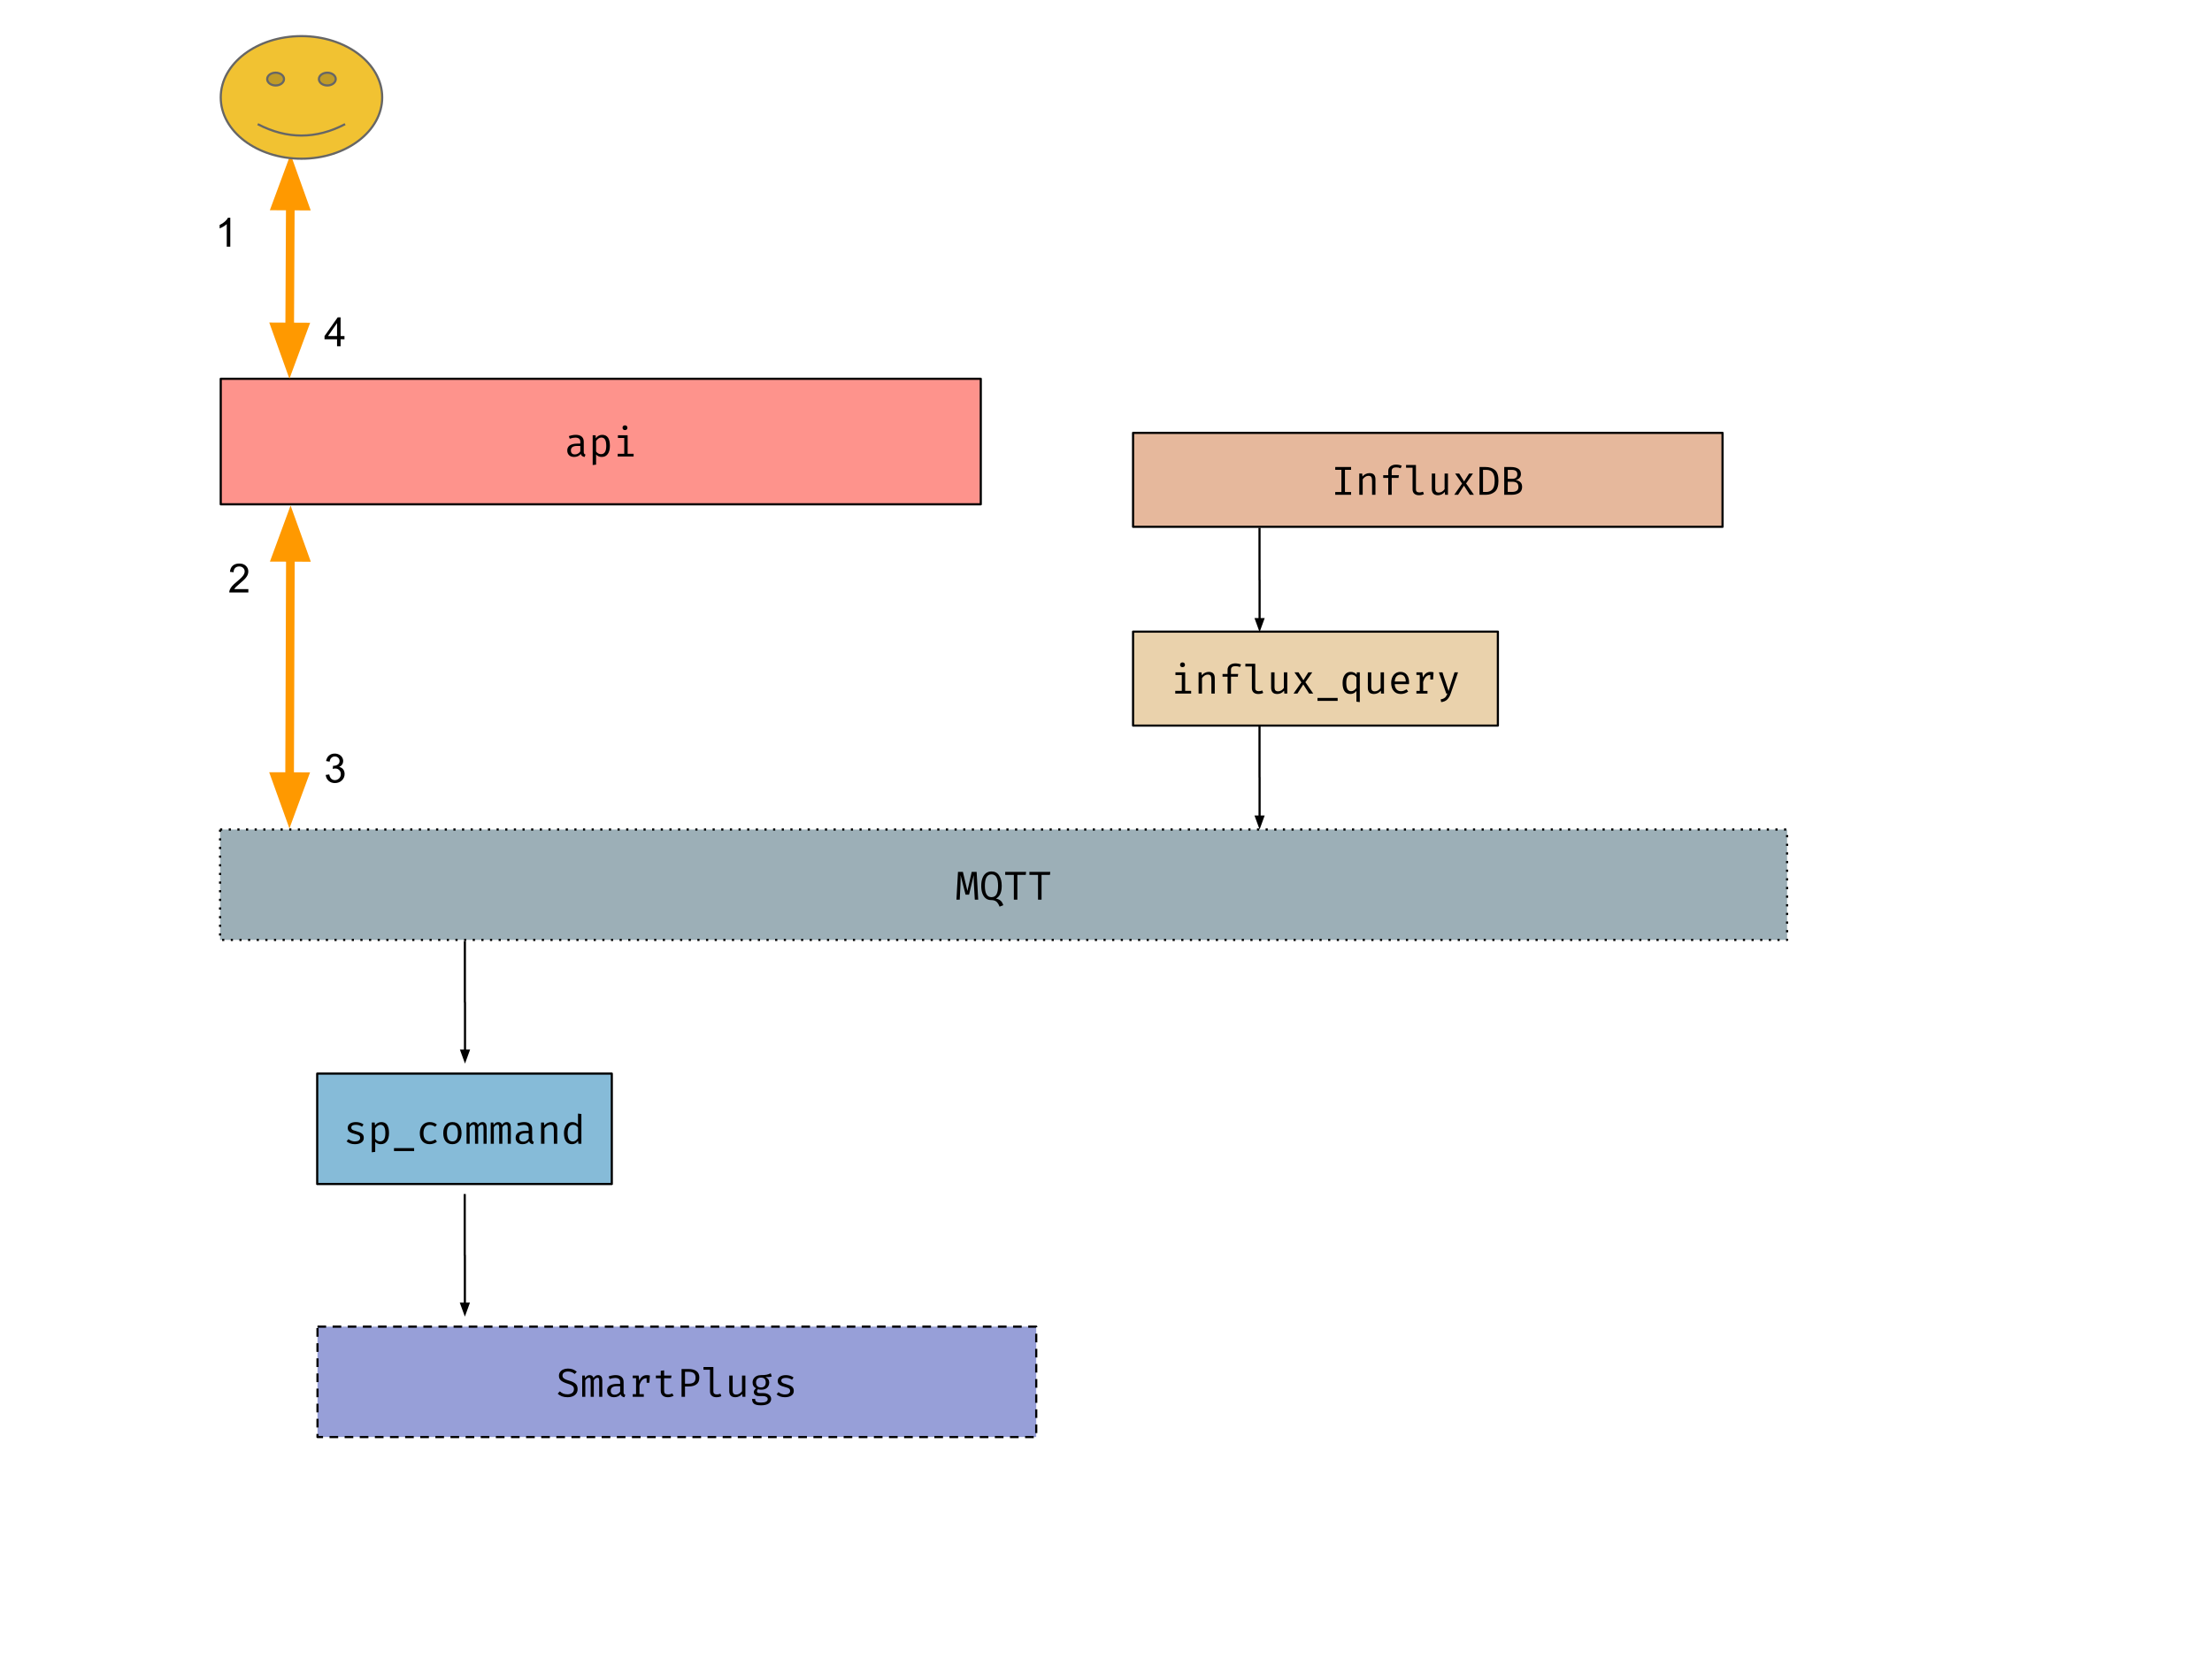
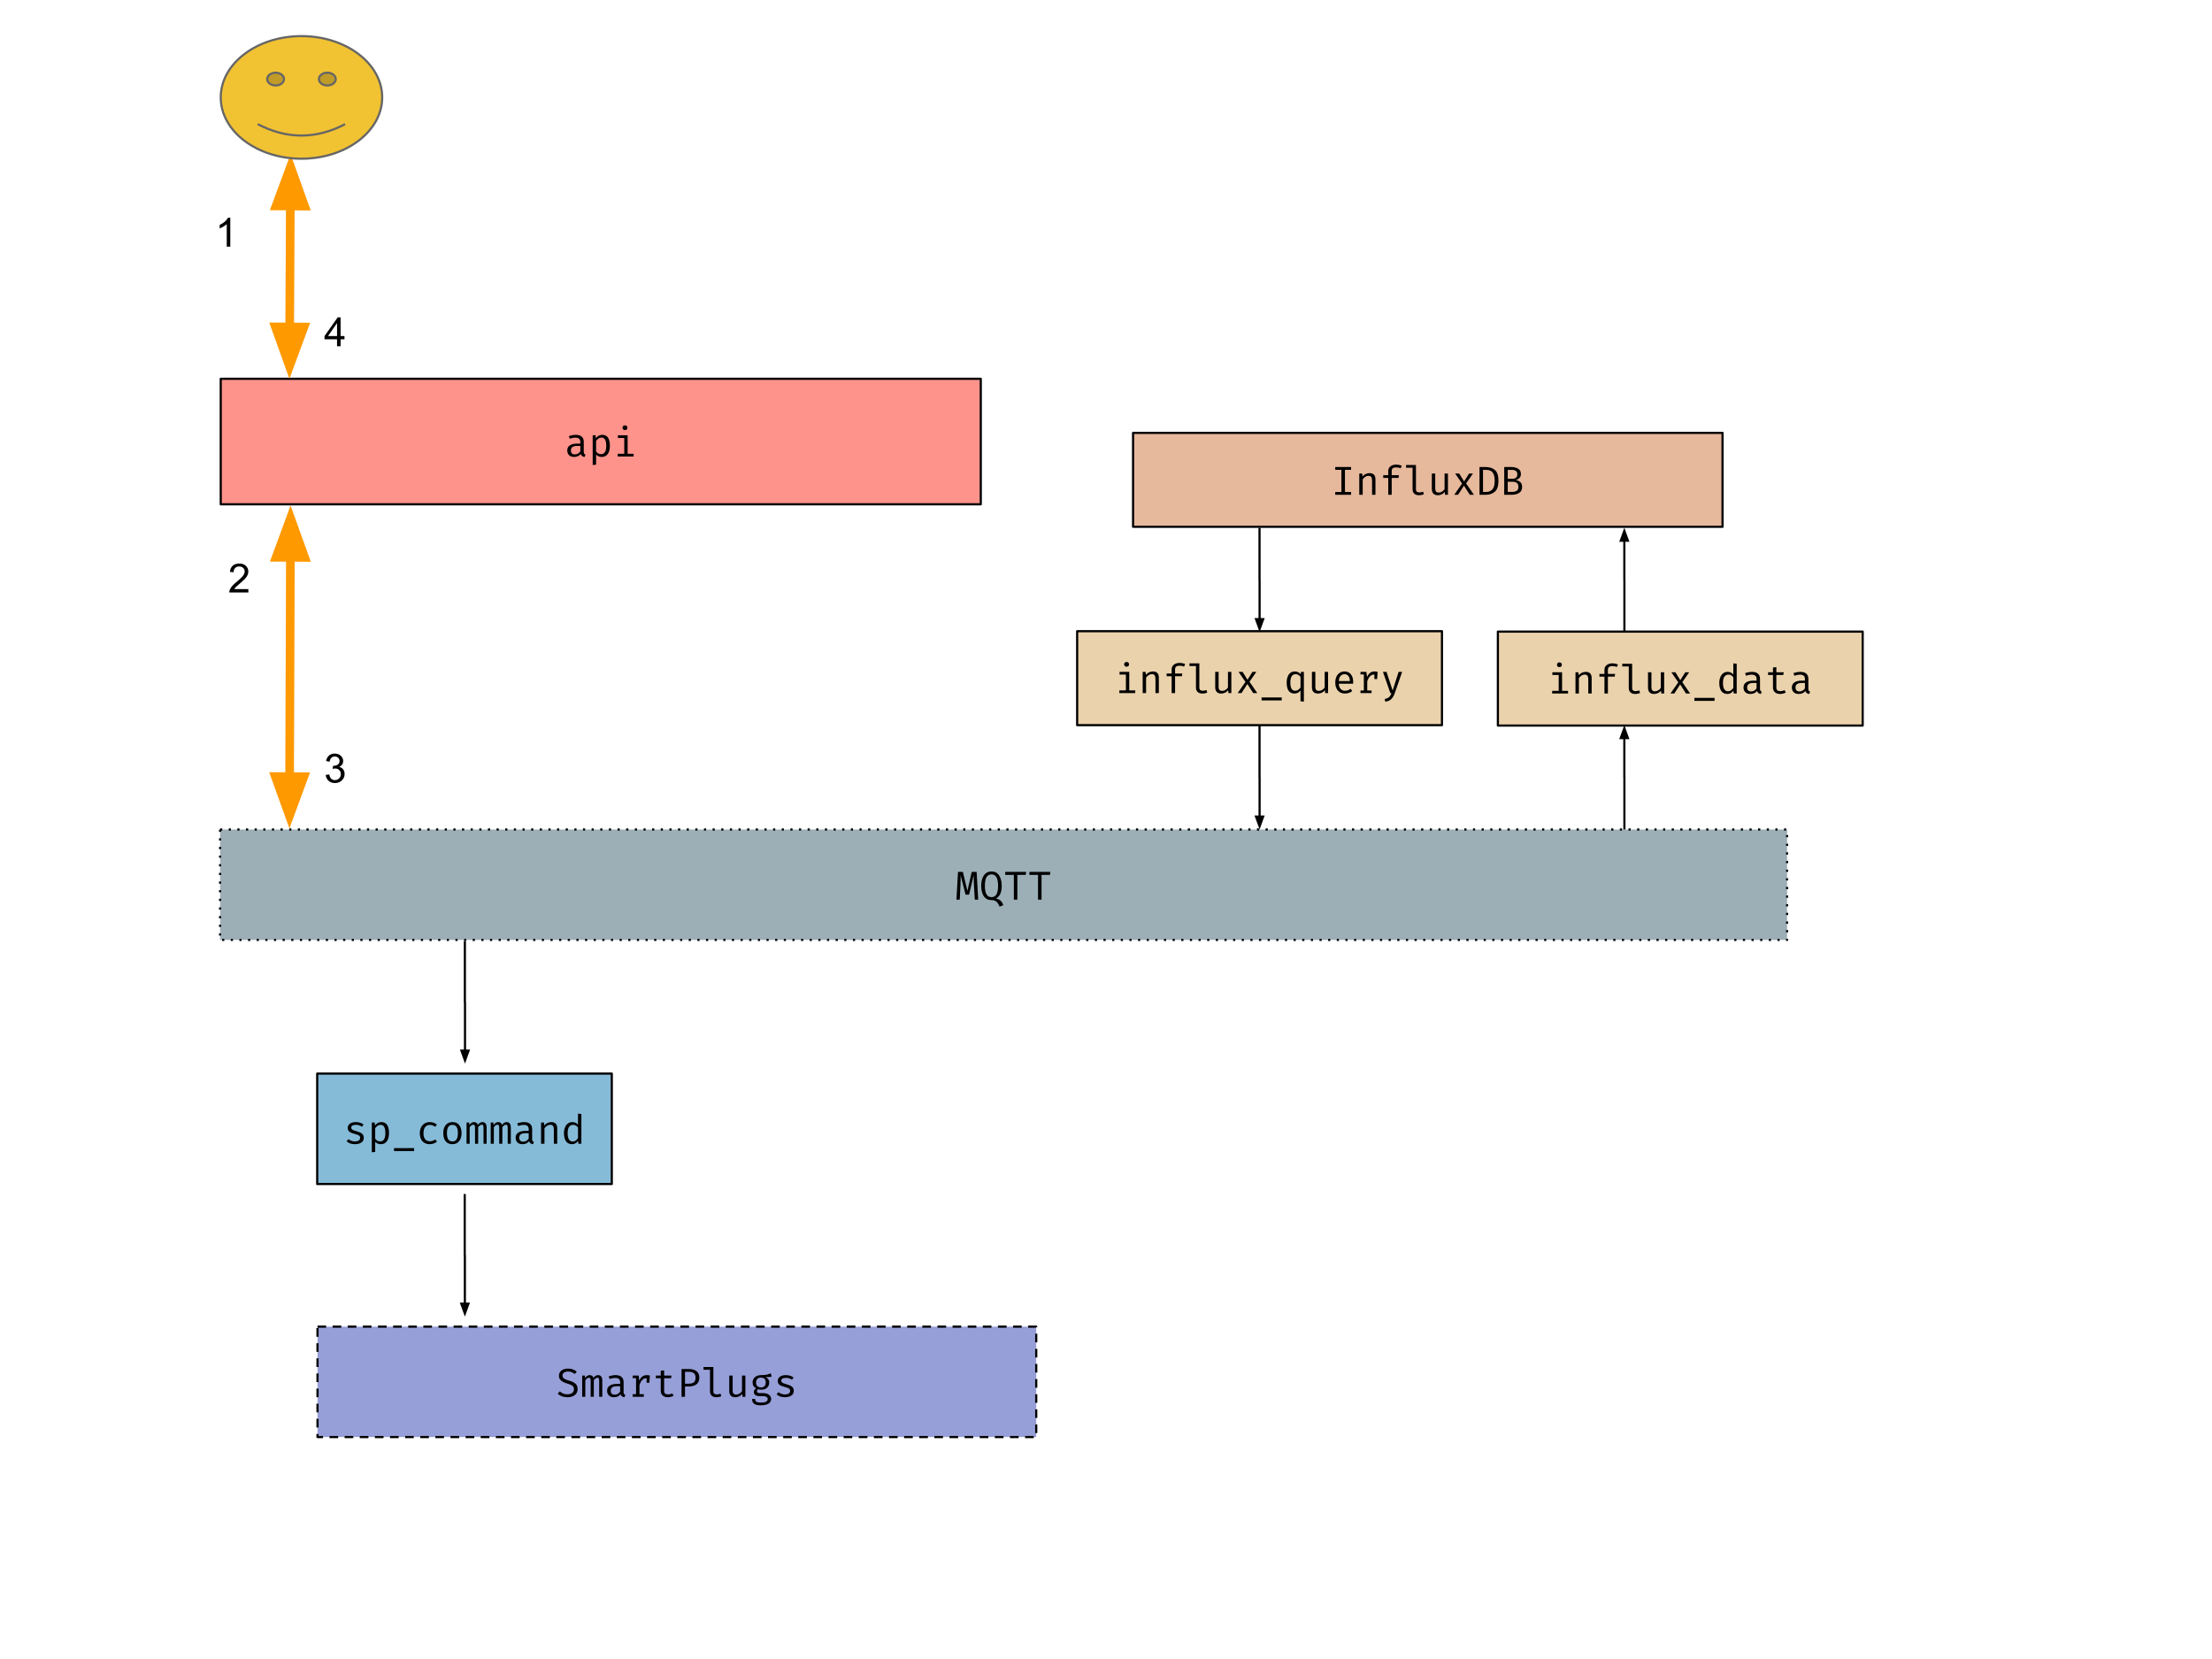
<svg xmlns="http://www.w3.org/2000/svg" version="1.1" viewBox="0.0 0.0 1024.0 768.0" fill="none" stroke="none" stroke-linecap="square" stroke-miterlimit="10">
  <clipPath id="p.0">
    <path d="m0 0l1024.0 0l0 768.0l-1024.0 0l0 -768.0z" clip-rule="nonzero" />
  </clipPath>
  <g clip-path="url(#p.0)">
    <path fill="#000000" fill-opacity="0.0" d="m0 0l1024.0 0l0 768.0l-1024.0 0z" fill-rule="evenodd" />
    <path fill="#fe938c" d="m102.187 175.351l351.843 0l0 58.11l-351.843 0z" fill-rule="evenodd" />
    <path stroke="#000000" stroke-width="1.0" stroke-linejoin="round" stroke-linecap="butt" d="m102.187 175.351l351.843 0l0 58.11l-351.843 0z" fill-rule="evenodd" />
    <path fill="#000000" d="m270.239 209.186q0 0.578 0.188 0.844q0.188 0.266 0.609 0.406l-0.391 1.109q-1.438 -0.188 -1.797 -1.391q-0.516 0.672 -1.312 1.031q-0.797 0.344 -1.766 0.344q-1.469 0 -2.328 -0.812q-0.844 -0.828 -0.844 -2.203q0 -1.516 1.188 -2.328q1.188 -0.828 3.406 -0.828l1.453 0l0 -0.797q0 -1.047 -0.594 -1.5q-0.594 -0.469 -1.734 -0.469q-1.125 0 -2.562 0.5l-0.422 -1.188q1.734 -0.609 3.234 -0.609q1.781 0 2.719 0.844q0.953 0.828 0.953 2.328l0 4.719zm-4.078 1.172q0.734 0 1.391 -0.375q0.672 -0.375 1.094 -1.031l0 -2.516l-1.422 0q-1.562 0 -2.25 0.531q-0.688 0.516 -0.688 1.531q0 1.859 1.875 1.859zm12.616 -9.062q3.562 0 3.562 5.109q0 2.328 -0.969 3.734q-0.969 1.391 -2.812 1.391q-1.609 0 -2.609 -1.125l0 4.688l-1.578 0.188l0 -13.781l1.344 0l0.141 1.375q0.531 -0.766 1.281 -1.172q0.766 -0.406 1.641 -0.406zm-0.375 1.266q-0.734 0 -1.359 0.453q-0.625 0.438 -1.094 1.109l0 4.875q0.391 0.578 0.969 0.906q0.594 0.328 1.281 0.328q1.234 0 1.844 -0.938q0.609 -0.953 0.609 -2.891q0 -1.938 -0.547 -2.891q-0.547 -0.953 -1.703 -0.953zm10.897 -5.656q0.531 0 0.844 0.312q0.312 0.297 0.312 0.781q0 0.5 -0.312 0.812q-0.312 0.297 -0.844 0.297q-0.5 0 -0.812 -0.297q-0.297 -0.312 -0.297 -0.812q0 -0.484 0.297 -0.781q0.312 -0.312 0.812 -0.312zm1.25 13.172l2.766 0l0 1.25l-7.359 0l0 -1.25l3.031 0l0 -7.328l-2.938 0l0 -1.25l4.5 0l0 8.578z" fill-rule="nonzero" />
    <path fill="#e6b89c" d="m524.531 200.383l272.882 0l0 43.496l-272.882 0z" fill-rule="evenodd" />
    <path stroke="#000000" stroke-width="1.0" stroke-linejoin="round" stroke-linecap="butt" d="m524.531 200.383l272.882 0l0 43.496l-272.882 0z" fill-rule="evenodd" />
    <path fill="#000000" d="m625.463 217.504l-2.844 0l0 10.266l2.844 0l0 1.281l-7.344 0l0 -1.281l2.859 0l0 -10.266l-2.859 0l0 -1.312l7.344 0l0 1.312zm3.788 1.719l1.344 0l0.141 1.375q0.578 -0.75 1.453 -1.156q0.891 -0.422 1.781 -0.422q2.766 0 2.766 2.906l0 7.125l-1.562 0l0 -5.969q0 -1.109 -0.125 -1.688q-0.125 -0.578 -0.484 -0.844q-0.344 -0.281 -1.078 -0.281q-0.797 0 -1.516 0.484q-0.703 0.484 -1.141 1.156l0 7.141l-1.578 0l0 -9.828zm17.006 -4.141q1.391 0 2.656 0.516l-0.5 1.172q-0.922 -0.406 -2.109 -0.406q-2.047 0 -2.047 1.625l0 2.0l3.328 0l-0.172 1.25l-3.156 0l0 7.812l-1.594 0l0 -7.812l-2.328 0l0 -1.25l2.328 0l0 -1.969q0 -1.312 1.016 -2.125q1.031 -0.812 2.578 -0.812zm9.225 11.547q0 1.328 1.625 1.328q0.766 0 1.641 -0.344l0.422 1.141q-0.938 0.5 -2.344 0.5q-1.312 0 -2.109 -0.719q-0.797 -0.734 -0.797 -1.984l0 -10.031l-3.016 0l0 -1.25l4.578 0l0 11.359zm8.928 -0.438q0 0.953 0.391 1.391q0.406 0.438 1.266 0.438q0.781 0 1.5 -0.438q0.734 -0.453 1.172 -1.125l0 -7.234l1.562 0l0 9.828l-1.344 0l-0.125 -1.328q-0.578 0.734 -1.438 1.141q-0.844 0.391 -1.719 0.391q-1.406 0 -2.125 -0.734q-0.719 -0.75 -0.719 -2.156l0 -7.141l1.578 0l0 6.969zm8.803 2.859l3.625 -5.188l-3.203 -4.641l1.875 0l2.266 3.656l2.297 -3.656l1.812 0l-3.188 4.562l3.625 5.266l-1.906 0l-2.703 -4.219l-2.719 4.219l-1.781 0zm20.459 -6.5q0 3.672 -1.688 5.094q-1.672 1.406 -4.125 1.406l-2.953 0l0 -12.859l2.75 0q2.703 0 4.359 1.375q1.656 1.359 1.656 4.984zm-1.734 0q0 -2.078 -0.578 -3.188q-0.562 -1.109 -1.406 -1.469q-0.828 -0.375 -1.906 -0.375l-1.516 0l0 10.219l1.531 0q1.656 0 2.766 -1.141q1.109 -1.141 1.109 -4.047zm12.694 2.844q0 1.938 -1.391 2.797q-1.391 0.859 -3.422 0.859l-3.469 0l0 -12.859l3.172 0q1.953 0 3.25 0.766q1.297 0.75 1.297 2.484q0 1.156 -0.688 1.859q-0.688 0.703 -1.719 0.938q2.969 0.5 2.969 3.156zm-2.219 -5.859q0 -1.062 -0.656 -1.531q-0.656 -0.484 -1.875 -0.484l-1.906 0l0 4.141l2.062 0q2.375 0 2.375 -2.125zm0.5 5.922q0 -1.375 -0.734 -1.906q-0.734 -0.547 -2.031 -0.547l-2.172 0l0 4.703l2.125 0q1.172 0 1.984 -0.484q0.828 -0.484 0.828 -1.766z" fill-rule="nonzero" />
    <path fill="#86bbd8" d="m146.841 497.0l136.378 0l0 51.118l-136.378 0z" fill-rule="evenodd" />
    <path stroke="#000000" stroke-width="1.0" stroke-linejoin="round" stroke-linecap="butt" d="m146.841 497.0l136.378 0l0 51.118l-136.378 0z" fill-rule="evenodd" />
    <path fill="#000000" d="m164.28 528.401q1.125 0 1.781 -0.422q0.656 -0.438 0.656 -1.156q0 -0.484 -0.172 -0.781q-0.172 -0.312 -0.672 -0.562q-0.5 -0.25 -1.531 -0.516q-1.719 -0.422 -2.547 -1.031q-0.812 -0.609 -0.812 -1.797q0 -1.234 1.016 -1.953q1.031 -0.734 2.719 -0.734q2.047 0 3.578 1.078l-0.703 1.078q-0.625 -0.422 -1.297 -0.656q-0.672 -0.234 -1.547 -0.234q-2.125 0 -2.125 1.281q0 0.453 0.234 0.734q0.234 0.281 0.766 0.5q0.531 0.203 1.594 0.5q1.609 0.438 2.391 1.094q0.797 0.656 0.797 1.938q0 1.469 -1.203 2.203q-1.188 0.719 -2.922 0.719q-2.312 0 -3.844 -1.328l0.875 -1.016q0.609 0.484 1.375 0.781q0.766 0.281 1.594 0.281zm12.241 -8.953q3.562 0 3.562 5.109q0 2.328 -0.969 3.734q-0.969 1.391 -2.812 1.391q-1.609 0 -2.609 -1.125l0 4.688l-1.578 0.188l0 -13.781l1.344 0l0.141 1.375q0.531 -0.766 1.281 -1.172q0.766 -0.406 1.641 -0.406zm-0.375 1.266q-0.734 0 -1.359 0.453q-0.625 0.438 -1.094 1.109l0 4.875q0.391 0.578 0.969 0.906q0.594 0.328 1.281 0.328q1.234 0 1.844 -0.938q0.609 -0.953 0.609 -2.891q0 -1.938 -0.547 -2.891q-0.547 -0.953 -1.703 -0.953zm6.241 10.781l9.328 0l0 1.375l-9.328 0l0 -1.375zm16.584 -3.156q1.281 0 2.547 -0.859l0.75 1.031q-0.609 0.547 -1.531 0.859q-0.906 0.312 -1.766 0.312q-2.188 0 -3.406 -1.359q-1.219 -1.375 -1.219 -3.719q0 -1.469 0.547 -2.641q0.547 -1.172 1.594 -1.844q1.047 -0.672 2.484 -0.672q1.906 0 3.281 1.156l-0.766 1.016q-1.281 -0.859 -2.531 -0.859q-1.328 0 -2.125 0.984q-0.797 0.984 -0.797 2.859q0 1.891 0.797 2.812q0.797 0.922 2.141 0.922zm10.475 -8.891q2.047 0 3.125 1.375q1.094 1.359 1.094 3.734q0 2.312 -1.109 3.719q-1.109 1.406 -3.125 1.406q-2.031 0 -3.141 -1.359q-1.094 -1.375 -1.094 -3.75q0 -2.328 1.109 -3.719q1.109 -1.406 3.141 -1.406zm0 1.281q-1.281 0 -1.922 0.953q-0.625 0.953 -0.625 2.891q0 1.938 0.625 2.891q0.625 0.938 1.906 0.938q1.297 0 1.922 -0.938q0.625 -0.953 0.625 -2.906q0 -1.938 -0.625 -2.875q-0.625 -0.953 -1.906 -0.953zm13.928 -1.281q0.828 0 1.359 0.594q0.547 0.578 0.547 2.125l0 7.312l-1.438 0l0 -7.047q0 -1.031 -0.141 -1.391q-0.125 -0.375 -0.625 -0.375q-0.953 0 -1.719 1.188l0 7.625l-1.453 0l0 -7.047q0 -1.031 -0.141 -1.391q-0.125 -0.375 -0.625 -0.375q-0.953 0 -1.719 1.188l0 7.625l-1.438 0l0 -9.828l1.219 0l0.109 1.156q0.438 -0.656 0.938 -1.0q0.5 -0.359 1.188 -0.359q1.375 0 1.766 1.297q0.453 -0.625 0.953 -0.953q0.5 -0.344 1.219 -0.344zm11.194 0q0.828 0 1.359 0.594q0.547 0.578 0.547 2.125l0 7.312l-1.438 0l0 -7.047q0 -1.031 -0.141 -1.391q-0.125 -0.375 -0.625 -0.375q-0.953 0 -1.719 1.188l0 7.625l-1.453 0l0 -7.047q0 -1.031 -0.141 -1.391q-0.125 -0.375 -0.625 -0.375q-0.953 0 -1.719 1.188l0 7.625l-1.438 0l0 -9.828l1.219 0l0.109 1.156q0.438 -0.656 0.938 -1.0q0.5 -0.359 1.188 -0.359q1.375 0 1.766 1.297q0.453 -0.625 0.953 -0.953q0.5 -0.344 1.219 -0.344zm11.772 7.891q0 0.578 0.188 0.844q0.188 0.266 0.609 0.406l-0.391 1.109q-1.438 -0.188 -1.797 -1.391q-0.516 0.672 -1.312 1.031q-0.797 0.344 -1.766 0.344q-1.469 0 -2.328 -0.812q-0.844 -0.828 -0.844 -2.203q0 -1.516 1.188 -2.328q1.188 -0.828 3.406 -0.828l1.453 0l0 -0.797q0 -1.047 -0.594 -1.5q-0.594 -0.469 -1.734 -0.469q-1.125 0 -2.562 0.5l-0.422 -1.188q1.734 -0.609 3.234 -0.609q1.781 0 2.719 0.844q0.953 0.828 0.953 2.328l0 4.719zm-4.078 1.172q0.734 0 1.391 -0.375q0.672 -0.375 1.094 -1.031l0 -2.516l-1.422 0q-1.562 0 -2.25 0.531q-0.688 0.516 -0.688 1.531q0 1.859 1.875 1.859zm8.209 -8.859l1.344 0l0.141 1.375q0.578 -0.75 1.453 -1.156q0.891 -0.422 1.781 -0.422q2.766 0 2.766 2.906l0 7.125l-1.562 0l0 -5.969q0 -1.109 -0.125 -1.688q-0.125 -0.578 -0.484 -0.844q-0.344 -0.281 -1.078 -0.281q-0.797 0 -1.516 0.484q-0.703 0.484 -1.141 1.156l0 7.141l-1.578 0l0 -9.828zm18.663 -3.953l0 13.781l-1.375 0l-0.156 -1.281q-0.547 0.734 -1.25 1.109q-0.703 0.375 -1.531 0.375q-1.859 0 -2.812 -1.359q-0.938 -1.359 -0.938 -3.75q0 -1.469 0.469 -2.641q0.469 -1.172 1.328 -1.828q0.875 -0.656 2.047 -0.656q1.625 0 2.656 1.172l0 -5.109l1.562 0.188zm-3.812 5.016q-1.219 0 -1.891 0.969q-0.656 0.969 -0.656 2.891q0 1.906 0.594 2.891q0.609 0.969 1.766 0.969q1.406 0 2.438 -1.562l0 -4.891q-0.422 -0.609 -1.0 -0.938q-0.578 -0.328 -1.25 -0.328z" fill-rule="nonzero" />
    <path fill="#979fd8" d="m146.98 614.134l332.724 0l0 51.118l-332.724 0z" fill-rule="evenodd" />
    <path stroke="#000000" stroke-width="1.0" stroke-linejoin="round" stroke-linecap="butt" stroke-dasharray="4.0,3.0" d="m146.98 614.134l332.724 0l0 51.118l-332.724 0z" fill-rule="evenodd" />
    <path fill="#000000" d="m267.389 643.05q0 1.125 -0.562 1.969q-0.547 0.844 -1.625 1.328q-1.062 0.469 -2.516 0.469q-1.391 0 -2.547 -0.422q-1.141 -0.422 -1.969 -1.203l0.969 -1.094q0.719 0.672 1.578 1.031q0.875 0.344 1.984 0.344q1.281 0 2.141 -0.609q0.859 -0.625 0.859 -1.781q0 -0.641 -0.25 -1.062q-0.25 -0.438 -0.859 -0.766q-0.594 -0.344 -1.703 -0.672q-2.078 -0.609 -3.109 -1.438q-1.031 -0.828 -1.031 -2.266q0 -0.953 0.516 -1.719q0.531 -0.766 1.484 -1.188q0.953 -0.422 2.172 -0.422q1.266 0 2.266 0.375q1.0 0.375 1.828 1.109l-0.969 1.031q-1.328 -1.156 -3.078 -1.156q-1.109 0 -1.844 0.484q-0.734 0.484 -0.734 1.422q0 0.562 0.297 0.953q0.312 0.391 1.0 0.734q0.688 0.328 1.938 0.688q1.812 0.516 2.781 1.359q0.984 0.844 0.984 2.5zm9.522 -6.469q0.828 0 1.359 0.594q0.547 0.578 0.547 2.125l0 7.312l-1.438 0l0 -7.047q0 -1.031 -0.141 -1.391q-0.125 -0.375 -0.625 -0.375q-0.953 0 -1.719 1.188l0 7.625l-1.453 0l0 -7.047q0 -1.031 -0.141 -1.391q-0.125 -0.375 -0.625 -0.375q-0.953 0 -1.719 1.188l0 7.625l-1.438 0l0 -9.828l1.219 0l0.109 1.156q0.438 -0.656 0.938 -1.0q0.5 -0.359 1.188 -0.359q1.375 0 1.766 1.297q0.453 -0.625 0.953 -0.953q0.5 -0.344 1.219 -0.344zm11.772 7.891q0 0.578 0.188 0.844q0.188 0.266 0.609 0.406l-0.391 1.109q-1.438 -0.188 -1.797 -1.391q-0.516 0.672 -1.312 1.031q-0.797 0.344 -1.766 0.344q-1.469 0 -2.328 -0.812q-0.844 -0.828 -0.844 -2.203q0 -1.516 1.188 -2.328q1.188 -0.828 3.406 -0.828l1.453 0l0 -0.797q0 -1.047 -0.594 -1.5q-0.594 -0.469 -1.734 -0.469q-1.125 0 -2.562 0.5l-0.422 -1.188q1.734 -0.609 3.234 -0.609q1.781 0 2.719 0.844q0.953 0.828 0.953 2.328l0 4.719zm-4.078 1.172q0.734 0 1.391 -0.375q0.672 -0.375 1.094 -1.031l0 -2.516l-1.422 0q-1.562 0 -2.25 0.531q-0.688 0.516 -0.688 1.531q0 1.859 1.875 1.859zm14.85 -9.062q0.609 0 1.391 0.203l-0.234 3.328l-1.266 0l0 -2.094l-0.094 0q-2.266 0 -3.219 3.234l0 4.141l2.0 0l0 1.219l-5.125 0l0 -1.219l1.547 0l0 -7.406l-1.547 0l0 -1.203l2.734 0l0.297 2.328q0.594 -1.266 1.422 -1.891q0.828 -0.641 2.094 -0.641zm12.381 9.531q-0.516 0.328 -1.234 0.516q-0.703 0.188 -1.422 0.188q-1.547 0 -2.422 -0.812q-0.875 -0.812 -0.875 -2.141l0 -5.844l-2.266 0l0 -1.234l2.266 0l0 -2.219l1.562 -0.188l0 2.406l3.422 0l-0.219 1.234l-3.203 0l0 5.828q0 0.844 0.438 1.266q0.453 0.406 1.453 0.406q1.0 0 1.875 -0.469l0.625 1.062zm11.897 -8.406q0 2.156 -1.328 3.141q-1.312 0.984 -3.641 0.984l-1.656 0l0 4.781l-1.594 0l0 -12.859l3.25 0q2.375 0 3.672 1.0q1.297 0.984 1.297 2.953zm-1.734 0.031q0 -1.406 -0.812 -2.047q-0.812 -0.641 -2.203 -0.641l-1.875 0l0 5.5l1.812 0q1.453 0 2.266 -0.625q0.812 -0.641 0.812 -2.188zm8.241 6.453q0 1.328 1.625 1.328q0.766 0 1.641 -0.344l0.422 1.141q-0.938 0.5 -2.344 0.5q-1.312 0 -2.109 -0.719q-0.797 -0.734 -0.797 -1.984l0 -10.031l-3.016 0l0 -1.25l4.578 0l0 11.359zm8.928 -0.438q0 0.953 0.391 1.391q0.406 0.438 1.266 0.438q0.781 0 1.5 -0.438q0.734 -0.453 1.172 -1.125l0 -7.234l1.562 0l0 9.828l-1.344 0l-0.125 -1.328q-0.578 0.734 -1.438 1.141q-0.844 0.391 -1.719 0.391q-1.406 0 -2.125 -0.734q-0.719 -0.75 -0.719 -2.156l0 -7.141l1.578 0l0 6.969zm18.084 -6.531q-0.547 0.188 -1.203 0.234q-0.656 0.047 -1.656 0.047q1.703 0.781 1.703 2.484q0 1.5 -0.984 2.422q-0.984 0.922 -2.703 0.922q-0.875 0 -1.469 -0.203q-0.234 0.156 -0.375 0.422q-0.141 0.266 -0.141 0.531q0 0.828 1.312 0.828l1.766 0q0.984 0 1.766 0.359q0.797 0.344 1.25 0.953q0.469 0.609 0.469 1.359q0 1.438 -1.234 2.203q-1.219 0.781 -3.453 0.781q-2.281 0 -3.219 -0.719q-0.922 -0.703 -0.922 -2.25l1.422 0q0 0.625 0.219 0.984q0.234 0.359 0.828 0.531q0.594 0.188 1.672 0.188q1.578 0 2.328 -0.422q0.766 -0.406 0.766 -1.203q0 -0.672 -0.625 -1.031q-0.609 -0.359 -1.578 -0.359l-1.75 0q-1.219 0 -1.859 -0.531q-0.625 -0.547 -0.625 -1.344q0 -0.469 0.281 -0.922q0.281 -0.453 0.797 -0.797q-0.828 -0.422 -1.234 -1.078q-0.406 -0.672 -0.406 -1.625q0 -0.984 0.5 -1.75q0.5 -0.781 1.375 -1.219q0.891 -0.438 2.047 -0.438q1.688 0 2.562 -0.188q0.875 -0.188 1.922 -0.641l0.453 1.469zm-4.953 0.516q-1.141 0 -1.719 0.609q-0.578 0.594 -0.578 1.641q0 1.047 0.578 1.672q0.594 0.625 1.75 0.625q1.047 0 1.594 -0.609q0.562 -0.609 0.562 -1.703q0 -2.234 -2.188 -2.234zm11.038 7.797q1.125 0 1.781 -0.422q0.656 -0.438 0.656 -1.156q0 -0.484 -0.172 -0.781q-0.172 -0.312 -0.672 -0.562q-0.5 -0.25 -1.531 -0.516q-1.719 -0.422 -2.547 -1.031q-0.812 -0.609 -0.812 -1.797q0 -1.234 1.016 -1.953q1.031 -0.734 2.719 -0.734q2.047 0 3.578 1.078l-0.703 1.078q-0.625 -0.422 -1.297 -0.656q-0.672 -0.234 -1.547 -0.234q-2.125 0 -2.125 1.281q0 0.453 0.234 0.734q0.234 0.281 0.766 0.5q0.531 0.203 1.594 0.5q1.609 0.438 2.391 1.094q0.797 0.656 0.797 1.938q0 1.469 -1.203 2.203q-1.188 0.719 -2.922 0.719q-2.312 0 -3.844 -1.328l0.875 -1.016q0.609 0.484 1.375 0.781q0.766 0.281 1.594 0.281z" fill-rule="nonzero" />
    <path fill="#9cafb7" d="m101.882 384.0l725.417 0l0 51.118l-725.417 0z" fill-rule="evenodd" />
    <path stroke="#000000" stroke-width="1.0" stroke-linejoin="round" stroke-linecap="butt" stroke-dasharray="1.0,3.0" d="m101.882 384.0l725.417 0l0 51.118l-725.417 0z" fill-rule="evenodd" />
    <path fill="#000000" d="m452.844 416.479l-1.578 0l-0.391 -6.719q-0.109 -1.766 -0.109 -4.641l-2.156 9.047l-1.625 0l-2.312 -9.047q0.031 0.672 0.031 1.781q0 1.719 -0.078 2.859l-0.328 6.719l-1.531 0l0.719 -12.859l2.266 0l2.094 8.812l1.984 -8.812l2.281 0l0.734 12.859zm10.881 -6.422q0 2.172 -0.625 3.656q-0.625 1.484 -2.031 2.266q1.375 0.281 2.141 0.969q0.781 0.688 1.25 2.094l-1.719 0.672q-0.625 -1.594 -1.484 -2.328q-0.859 -0.719 -2.453 -0.719q-1.453 0 -2.484 -0.812q-1.016 -0.812 -1.547 -2.297q-0.531 -1.484 -0.531 -3.484q0 -1.953 0.531 -3.453q0.547 -1.516 1.609 -2.359q1.078 -0.844 2.609 -0.844q2.281 0 3.5 1.812q1.234 1.797 1.234 4.828zm-1.688 0q0 -2.625 -0.734 -3.953q-0.719 -1.328 -2.312 -1.328q-1.578 0 -2.328 1.344q-0.734 1.328 -0.734 3.953q0 2.625 0.75 3.938q0.75 1.312 2.312 1.312q1.594 0 2.312 -1.312q0.734 -1.312 0.734 -3.953zm8.928 6.422l-1.625 0l0 -11.453l-4.0 0l0 -1.406l9.672 0l-0.156 1.406l-3.891 0l0 11.453zm11.194 0l-1.625 0l0 -11.453l-4.0 0l0 -1.406l9.672 0l-0.156 1.406l-3.891 0l0 11.453z" fill-rule="nonzero" />
    <path fill="#000000" fill-opacity="0.0" d="m215.201 435.613l0 28.375l0.063 0l0 28.381" fill-rule="evenodd" />
    <path stroke="#000000" stroke-width="1.0" stroke-linejoin="round" stroke-linecap="butt" d="m215.201 435.613l0 28.375l0.063 0l0 22.381" fill-rule="evenodd" />
    <path fill="#000000" stroke="#000000" stroke-width="1.0" stroke-linecap="butt" d="m213.612 486.369l1.652 4.538l1.652 -4.538z" fill-rule="evenodd" />
    <path fill="#000000" fill-opacity="0.0" d="m215.138 552.747l0 28.375l0.063 0l0 28.381" fill-rule="evenodd" />
    <path stroke="#000000" stroke-width="1.0" stroke-linejoin="round" stroke-linecap="butt" d="m215.138 552.747l0 28.375l0.063 0l0 22.381" fill-rule="evenodd" />
    <path fill="#000000" stroke="#000000" stroke-width="1.0" stroke-linecap="butt" d="m213.549 603.503l1.652 4.538l1.652 -4.538z" fill-rule="evenodd" />
-     <path fill="#ead2ac" d="m524.53 292.399l168.882 0l0 43.496l-168.882 0z" fill-rule="evenodd" />
-     <path stroke="#000000" stroke-width="1.0" stroke-linejoin="round" stroke-linecap="butt" d="m524.53 292.399l168.882 0l0 43.496l-168.882 0z" fill-rule="evenodd" />
-     <path fill="#000000" d="m547.402 306.645q0.531 0 0.844 0.312q0.312 0.297 0.312 0.781q0 0.5 -0.312 0.812q-0.312 0.297 -0.844 0.297q-0.5 0 -0.812 -0.297q-0.297 -0.312 -0.297 -0.812q0 -0.484 0.297 -0.781q0.312 -0.312 0.812 -0.312zm1.25 13.172l2.766 0l0 1.25l-7.359 0l0 -1.25l3.031 0l0 -7.328l-2.938 0l0 -1.25l4.5 0l0 8.578zm6.209 -8.578l1.344 0l0.141 1.375q0.578 -0.75 1.453 -1.156q0.891 -0.422 1.781 -0.422q2.766 0 2.766 2.906l0 7.125l-1.562 0l0 -5.969q0 -1.109 -0.125 -1.688q-0.125 -0.578 -0.484 -0.844q-0.344 -0.281 -1.078 -0.281q-0.797 0 -1.516 0.484q-0.703 0.484 -1.141 1.156l0 7.141l-1.578 0l0 -9.828zm17.006 -4.141q1.391 0 2.656 0.516l-0.5 1.172q-0.922 -0.406 -2.109 -0.406q-2.047 0 -2.047 1.625l0 2.0l3.328 0l-0.172 1.25l-3.156 0l0 7.812l-1.594 0l0 -7.812l-2.328 0l0 -1.25l2.328 0l0 -1.969q0 -1.312 1.016 -2.125q1.031 -0.812 2.578 -0.812zm9.225 11.547q0 1.328 1.625 1.328q0.766 0 1.641 -0.344l0.422 1.141q-0.938 0.5 -2.344 0.5q-1.312 0 -2.109 -0.719q-0.797 -0.734 -0.797 -1.984l0 -10.031l-3.016 0l0 -1.25l4.578 0l0 11.359zm8.928 -0.438q0 0.953 0.391 1.391q0.406 0.438 1.266 0.438q0.781 0 1.5 -0.438q0.734 -0.453 1.172 -1.125l0 -7.234l1.562 0l0 9.828l-1.344 0l-0.125 -1.328q-0.578 0.734 -1.438 1.141q-0.844 0.391 -1.719 0.391q-1.406 0 -2.125 -0.734q-0.719 -0.75 -0.719 -2.156l0 -7.141l1.578 0l0 6.969zm8.803 2.859l3.625 -5.188l-3.203 -4.641l1.875 0l2.266 3.656l2.297 -3.656l1.812 0l-3.188 4.562l3.625 5.266l-1.906 0l-2.703 -4.219l-2.719 4.219l-1.781 0zm11.084 2.016l9.328 0l0 1.375l-9.328 0l0 -1.375zm15.366 -12.047q1.719 0 2.75 1.281l0.125 -1.078l1.344 0l0 13.781l-1.562 -0.188l0 -5.0q-1.047 1.438 -2.781 1.438q-3.625 0 -3.625 -5.109q0 -2.281 0.984 -3.703q1.0 -1.422 2.766 -1.422zm0.391 1.266q-2.438 0 -2.438 3.859q0 1.922 0.547 2.875q0.562 0.938 1.703 0.938q0.766 0 1.375 -0.422q0.625 -0.422 1.078 -1.094l0 -4.891q-0.391 -0.594 -0.984 -0.922q-0.594 -0.344 -1.281 -0.344zm9.131 5.906q0 0.953 0.391 1.391q0.406 0.438 1.266 0.438q0.781 0 1.5 -0.438q0.734 -0.453 1.172 -1.125l0 -7.234l1.562 0l0 9.828l-1.344 0l-0.125 -1.328q-0.578 0.734 -1.438 1.141q-0.844 0.391 -1.719 0.391q-1.406 0 -2.125 -0.734q-0.719 -0.75 -0.719 -2.156l0 -7.141l1.578 0l0 6.969zm10.866 -1.5q0.062 1.609 0.844 2.438q0.797 0.828 2.016 0.828q0.734 0 1.328 -0.219q0.609 -0.219 1.297 -0.672l0.734 1.047q-0.688 0.547 -1.578 0.844q-0.891 0.297 -1.781 0.297q-2.125 0 -3.312 -1.391q-1.188 -1.391 -1.188 -3.719q0 -1.469 0.516 -2.641q0.531 -1.172 1.5 -1.828q0.969 -0.656 2.266 -0.656q1.859 0 2.922 1.297q1.078 1.297 1.078 3.531q0 0.422 -0.031 0.844l-6.609 0zm2.656 -4.391q-1.141 0 -1.859 0.812q-0.703 0.812 -0.797 2.375l5.125 0q-0.031 -1.547 -0.688 -2.359q-0.641 -0.828 -1.781 -0.828zm13.928 -1.281q0.609 0 1.391 0.203l-0.234 3.328l-1.266 0l0 -2.094l-0.094 0q-2.266 0 -3.219 3.234l0 4.141l2.0 0l0 1.219l-5.125 0l0 -1.219l1.547 0l0 -7.406l-1.547 0l0 -1.203l2.734 0l0.297 2.328q0.594 -1.266 1.422 -1.891q0.828 -0.641 2.094 -0.641zm9.303 10.094q-0.578 1.688 -1.594 2.688q-1.0 1.016 -2.812 1.203l-0.219 -1.25q0.984 -0.172 1.562 -0.516q0.594 -0.344 0.922 -0.859q0.344 -0.5 0.625 -1.328l-0.516 0l-3.422 -9.828l1.656 0l2.828 8.641l2.766 -8.641l1.625 0l-3.422 9.891z" fill-rule="nonzero" />
+     <path fill="#ead2ac" d="m498.646 292.192l168.882 0l0 43.496l-168.882 0z" fill-rule="evenodd" />
+     <path stroke="#000000" stroke-width="1.0" stroke-linejoin="round" stroke-linecap="butt" d="m498.646 292.192l168.882 0l0 43.496l-168.882 0z" fill-rule="evenodd" />
+     <path fill="#000000" d="m521.518 306.438q0.531 0 0.844 0.312q0.312 0.297 0.312 0.781q0 0.5 -0.312 0.812q-0.312 0.297 -0.844 0.297q-0.5 0 -0.812 -0.297q-0.297 -0.312 -0.297 -0.812q0 -0.484 0.297 -0.781q0.312 -0.312 0.812 -0.312zm1.25 13.172l2.766 0l0 1.25l-7.359 0l0 -1.25l3.031 0l0 -7.328l-2.938 0l0 -1.25l4.5 0l0 8.578zm6.209 -8.578l1.344 0l0.141 1.375q0.578 -0.75 1.453 -1.156q0.891 -0.422 1.781 -0.422q2.766 0 2.766 2.906l0 7.125l-1.562 0l0 -5.969q0 -1.109 -0.125 -1.688q-0.125 -0.578 -0.484 -0.844q-0.344 -0.281 -1.078 -0.281q-0.797 0 -1.516 0.484q-0.703 0.484 -1.141 1.156l0 7.141l-1.578 0l0 -9.828zm17.006 -4.141q1.391 0 2.656 0.516l-0.5 1.172q-0.922 -0.406 -2.109 -0.406q-2.047 0 -2.047 1.625l0 2.0l3.328 0l-0.172 1.25l-3.156 0l0 7.812l-1.594 0l0 -7.812l-2.328 0l0 -1.25l2.328 0l0 -1.969q0 -1.312 1.016 -2.125q1.031 -0.812 2.578 -0.812zm9.225 11.547q0 1.328 1.625 1.328q0.766 0 1.641 -0.344l0.422 1.141q-0.938 0.5 -2.344 0.5q-1.312 0 -2.109 -0.719q-0.797 -0.734 -0.797 -1.984l0 -10.031l-3.016 0l0 -1.25l4.578 0l0 11.359zm8.928 -0.438q0 0.953 0.391 1.391q0.406 0.438 1.266 0.438q0.781 0 1.5 -0.438q0.734 -0.453 1.172 -1.125l0 -7.234l1.562 0l0 9.828l-1.344 0l-0.125 -1.328q-0.578 0.734 -1.438 1.141q-0.844 0.391 -1.719 0.391q-1.406 0 -2.125 -0.734q-0.719 -0.75 -0.719 -2.156l0 -7.141l1.578 0l0 6.969zm8.803 2.859l3.625 -5.188l-3.203 -4.641l1.875 0l2.266 3.656l2.297 -3.656l1.812 0l-3.188 4.562l3.625 5.266l-1.906 0l-2.703 -4.219l-2.719 4.219l-1.781 0zm11.084 2.016l9.328 0l0 1.375l-9.328 0l0 -1.375zm15.366 -12.047q1.719 0 2.75 1.281l0.125 -1.078l1.344 0l0 13.781l-1.562 -0.188l0 -5.0q-1.047 1.438 -2.781 1.438q-3.625 0 -3.625 -5.109q0 -2.281 0.984 -3.703q1.0 -1.422 2.766 -1.422zm0.391 1.266q-2.438 0 -2.438 3.859q0 1.922 0.547 2.875q0.562 0.938 1.703 0.938q0.766 0 1.375 -0.422q0.625 -0.422 1.078 -1.094l0 -4.891q-0.391 -0.594 -0.984 -0.922q-0.594 -0.344 -1.281 -0.344zm9.131 5.906q0 0.953 0.391 1.391q0.406 0.438 1.266 0.438q0.781 0 1.5 -0.438q0.734 -0.453 1.172 -1.125l0 -7.234l1.562 0l0 9.828l-1.344 0l-0.125 -1.328q-0.578 0.734 -1.438 1.141q-0.844 0.391 -1.719 0.391q-1.406 0 -2.125 -0.734q-0.719 -0.75 -0.719 -2.156l0 -7.141l1.578 0l0 6.969zm10.866 -1.5q0.062 1.609 0.844 2.438q0.797 0.828 2.016 0.828q0.734 0 1.328 -0.219q0.609 -0.219 1.297 -0.672l0.734 1.047q-0.688 0.547 -1.578 0.844q-0.891 0.297 -1.781 0.297q-2.125 0 -3.312 -1.391q-1.188 -1.391 -1.188 -3.719q0 -1.469 0.516 -2.641q0.531 -1.172 1.5 -1.828q0.969 -0.656 2.266 -0.656q1.859 0 2.922 1.297q1.078 1.297 1.078 3.531q0 0.422 -0.031 0.844l-6.609 0zm2.656 -4.391q-1.141 0 -1.859 0.812q-0.703 0.812 -0.797 2.375l5.125 0q-0.031 -1.547 -0.688 -2.359q-0.641 -0.828 -1.781 -0.828zm13.928 -1.281q0.609 0 1.391 0.203l-0.234 3.328l-1.266 0l0 -2.094l-0.094 0q-2.266 0 -3.219 3.234l0 4.141l2.0 0l0 1.219l-5.125 0l0 -1.219l1.547 0l0 -7.406l-1.547 0l0 -1.203l2.734 0l0.297 2.328q0.594 -1.266 1.422 -1.891q0.828 -0.641 2.094 -0.641zm9.303 10.094q-0.578 1.688 -1.594 2.688q-1.0 1.016 -2.812 1.203l-0.219 -1.25q0.984 -0.172 1.562 -0.516q0.594 -0.344 0.922 -0.859q0.344 -0.5 0.625 -1.328l-0.516 0l-3.422 -9.828l1.656 0l2.828 8.641l2.766 -8.641l1.625 0l-3.422 9.891z" fill-rule="nonzero" />
    <path fill="#000000" fill-opacity="0.0" d="m583.07 335.69l0 24.155l0.031 0l0 24.16" fill-rule="evenodd" />
    <path stroke="#000000" stroke-width="1.0" stroke-linejoin="round" stroke-linecap="butt" d="m583.07 335.69l0 24.155l0.031 0l0 18.16" fill-rule="evenodd" />
    <path fill="#000000" stroke="#000000" stroke-width="1.0" stroke-linecap="butt" d="m581.45 378.005l1.652 4.538l1.652 -4.538z" fill-rule="evenodd" />
    <path fill="#000000" fill-opacity="0.0" d="m583.071 244.314l0 24.155l0.031 0l0 24.16" fill-rule="evenodd" />
    <path stroke="#000000" stroke-width="1.0" stroke-linejoin="round" stroke-linecap="butt" d="m583.071 244.314l0 24.155l0.031 0l0 18.16" fill-rule="evenodd" />
    <path fill="#000000" stroke="#000000" stroke-width="1.0" stroke-linecap="butt" d="m581.451 286.629l1.652 4.538l1.652 -4.538z" fill-rule="evenodd" />
    <path fill="#000000" fill-opacity="0.0" d="m134.517 234.008l-0.535 149.512" fill-rule="evenodd" />
    <path stroke="#ff9900" stroke-width="4.0" stroke-linejoin="round" stroke-linecap="butt" d="m134.431 258.008l-0.364 101.512" fill-rule="evenodd" />
    <path fill="#ff9900" stroke="#ff9900" stroke-width="4.0" stroke-linecap="butt" d="m141.038 258.032l-6.542 -18.176l-6.672 18.129z" fill-rule="evenodd" />
    <path fill="#ff9900" stroke="#ff9900" stroke-width="4.0" stroke-linecap="butt" d="m127.461 359.497l6.542 18.176l6.672 -18.129z" fill-rule="evenodd" />
    <path fill="#000000" fill-opacity="0.0" d="m140.998 335.341l23.622 0l0 32.945l-23.622 0z" fill-rule="evenodd" />
    <path fill="#000000" d="m150.779 358.73l1.641 -0.219q0.281 1.406 0.953 2.016q0.688 0.609 1.656 0.609q1.156 0 1.953 -0.797q0.797 -0.797 0.797 -1.984q0 -1.125 -0.734 -1.859q-0.734 -0.734 -1.875 -0.734q-0.469 0 -1.156 0.172l0.188 -1.438q0.156 0.016 0.266 0.016q1.047 0 1.875 -0.547q0.844 -0.547 0.844 -1.672q0 -0.906 -0.609 -1.5q-0.609 -0.594 -1.578 -0.594q-0.953 0 -1.594 0.609q-0.641 0.594 -0.812 1.797l-1.641 -0.297q0.297 -1.641 1.359 -2.547q1.062 -0.906 2.656 -0.906q1.094 0 2.0 0.469q0.922 0.469 1.406 1.281q0.5 0.812 0.5 1.719q0 0.859 -0.469 1.578q-0.469 0.703 -1.375 1.125q1.188 0.281 1.844 1.141q0.656 0.859 0.656 2.156q0 1.734 -1.281 2.953q-1.266 1.219 -3.219 1.219q-1.766 0 -2.922 -1.047q-1.156 -1.047 -1.328 -2.719z" fill-rule="nonzero" />
    <path fill="#000000" fill-opacity="0.0" d="m134.517 71.367l-0.535 104" fill-rule="evenodd" />
    <path stroke="#ff9900" stroke-width="4.0" stroke-linejoin="round" stroke-linecap="butt" d="m134.393 95.367l-0.288 56.001" fill-rule="evenodd" />
    <path fill="#ff9900" stroke="#ff9900" stroke-width="4.0" stroke-linecap="butt" d="m141 95.401l-6.513 -18.186l-6.7 18.118z" fill-rule="evenodd" />
    <path fill="#ff9900" stroke="#ff9900" stroke-width="4.0" stroke-linecap="butt" d="m127.498 151.334l6.513 18.186l6.7 -18.118z" fill-rule="evenodd" />
    <path fill="#000000" fill-opacity="0.0" d="m108.118 87.283l0.535 0l0 25.008l-0.535 0z" fill-rule="evenodd" />
    <path fill="#000000" d="m106.607 114.203l-1.641 0l0 -10.453q-0.594 0.562 -1.562 1.141q-0.953 0.562 -1.719 0.844l0 -1.594q1.375 -0.641 2.406 -1.562q1.031 -0.922 1.453 -1.781l1.062 0l0 13.406z" fill-rule="nonzero" />
    <path fill="#000000" fill-opacity="0.0" d="m140.998 133.362l23.622 0l0 22.929l-23.622 0z" fill-rule="evenodd" />
    <path fill="#000000" d="m156.029 160.282l0 -3.203l-5.797 0l0 -1.5l6.094 -8.656l1.344 0l0 8.656l1.797 0l0 1.5l-1.797 0l0 3.203l-1.641 0zm0 -4.703l0 -6.016l-4.188 6.016l4.188 0z" fill-rule="nonzero" />
    <path fill="#000000" fill-opacity="0.0" d="m96.577 247.362l23.622 0l0 43.402l-23.622 0z" fill-rule="evenodd" />
    <path fill="#000000" d="m114.968 272.704l0 1.578l-8.828 0q-0.016 -0.594 0.188 -1.141q0.344 -0.906 1.078 -1.781q0.75 -0.875 2.156 -2.016q2.172 -1.781 2.938 -2.828q0.766 -1.047 0.766 -1.969q0 -0.984 -0.703 -1.641q-0.688 -0.672 -1.812 -0.672q-1.188 0 -1.906 0.719q-0.703 0.703 -0.703 1.953l-1.688 -0.172q0.172 -1.891 1.297 -2.875q1.141 -0.984 3.031 -0.984q1.922 0 3.047 1.062q1.125 1.062 1.125 2.641q0 0.797 -0.328 1.578q-0.328 0.781 -1.094 1.641q-0.75 0.844 -2.531 2.344q-1.469 1.234 -1.891 1.688q-0.422 0.438 -0.688 0.875l6.547 0z" fill-rule="nonzero" />
    <path fill="#f1c232" d="m102.186 45.094l0 0c0 -15.673 16.731 -28.378 37.37 -28.378c20.639 0 37.37 12.705 37.37 28.378c0 15.673 -16.731 28.378 -37.37 28.378c-20.639 0 -37.37 -12.705 -37.37 -28.378z" fill-rule="evenodd" />
    <path fill="#c09b27" d="m123.691 36.607c0 -1.633 1.743 -2.956 3.893 -2.956c2.15 0 3.893 1.323 3.893 2.956c0 1.633 -1.743 2.956 -3.893 2.956c-2.15 0 -3.893 -1.323 -3.893 -2.956m23.945 0c0 -1.633 1.743 -2.956 3.893 -2.956c2.15 0 3.893 1.323 3.893 2.956c0 1.633 -1.743 2.956 -3.893 2.956c-2.15 0 -3.893 -1.323 -3.893 -2.956" fill-rule="evenodd" />
    <path fill="#000000" fill-opacity="0.0" d="m119.302 57.47q20.255 10.563 40.462 0" fill-rule="evenodd" />
    <path fill="#000000" fill-opacity="0.0" d="m102.186 45.094l0 0c0 -15.673 16.731 -28.378 37.37 -28.378c20.639 0 37.37 12.705 37.37 28.378c0 15.673 -16.731 28.378 -37.37 28.378c-20.639 0 -37.37 -12.705 -37.37 -28.378z" fill-rule="evenodd" />
    <path stroke="#666666" stroke-width="1.0" stroke-linejoin="round" stroke-linecap="butt" d="m123.691 36.607c0 -1.633 1.743 -2.956 3.893 -2.956c2.15 0 3.893 1.323 3.893 2.956c0 1.633 -1.743 2.956 -3.893 2.956c-2.15 0 -3.893 -1.323 -3.893 -2.956m23.945 0c0 -1.633 1.743 -2.956 3.893 -2.956c2.15 0 3.893 1.323 3.893 2.956c0 1.633 -1.743 2.956 -3.893 2.956c-2.15 0 -3.893 -1.323 -3.893 -2.956" fill-rule="evenodd" />
    <path stroke="#666666" stroke-width="1.0" stroke-linejoin="round" stroke-linecap="butt" d="m119.302 57.47q20.255 10.563 40.462 0" fill-rule="evenodd" />
    <path stroke="#666666" stroke-width="1.0" stroke-linejoin="round" stroke-linecap="butt" d="m102.186 45.094l0 0c0 -15.673 16.731 -28.378 37.37 -28.378c20.639 0 37.37 12.705 37.37 28.378c0 15.673 -16.731 28.378 -37.37 28.378c-20.639 0 -37.37 -12.705 -37.37 -28.378z" fill-rule="evenodd" />
+     <path fill="#ead2ac" d="m693.412 292.386l168.882 0l0 43.496l-168.882 0z" fill-rule="evenodd" />
+     <path stroke="#000000" stroke-width="1.0" stroke-linejoin="round" stroke-linecap="butt" d="m693.412 292.386l168.882 0l0 43.496l-168.882 0z" fill-rule="evenodd" />
+     <path fill="#000000" d="m721.881 306.632q0.531 0 0.844 0.312q0.312 0.297 0.312 0.781q0 0.5 -0.312 0.812q-0.312 0.297 -0.844 0.297q-0.5 0 -0.812 -0.297q-0.297 -0.312 -0.297 -0.812q0 -0.484 0.297 -0.781q0.312 -0.312 0.812 -0.312zm1.25 13.172l2.766 0l0 1.25l-7.359 0l0 -1.25l3.031 0l0 -7.328l-2.938 0l0 -1.25l4.5 0l0 8.578zm6.209 -8.578l1.344 0l0.141 1.375q0.578 -0.75 1.453 -1.156q0.891 -0.422 1.781 -0.422q2.766 0 2.766 2.906l0 7.125l-1.562 0l0 -5.969q0 -1.109 -0.125 -1.688q-0.125 -0.578 -0.484 -0.844q-0.344 -0.281 -1.078 -0.281q-0.797 0 -1.516 0.484q-0.703 0.484 -1.141 1.156l0 7.141l-1.578 0l0 -9.828zm17.006 -4.141q1.391 0 2.656 0.516l-0.5 1.172q-0.922 -0.406 -2.109 -0.406q-2.047 0 -2.047 1.625l0 2.0l3.328 0l-0.172 1.25l-3.156 0l0 7.812l-1.594 0l0 -7.812l-2.328 0l0 -1.25l2.328 0l0 -1.969q0 -1.312 1.016 -2.125q1.031 -0.812 2.578 -0.812zm9.225 11.547q0 1.328 1.625 1.328q0.766 0 1.641 -0.344l0.422 1.141q-0.938 0.5 -2.344 0.5q-1.312 0 -2.109 -0.719q-0.797 -0.734 -0.797 -1.984l0 -10.031l-3.016 0l0 -1.25l4.578 0l0 11.359zm8.928 -0.438q0 0.953 0.391 1.391q0.406 0.438 1.266 0.438q0.781 0 1.5 -0.438q0.734 -0.453 1.172 -1.125l0 -7.234l1.562 0l0 9.828l-1.344 0l-0.125 -1.328q-0.578 0.734 -1.438 1.141q-0.844 0.391 -1.719 0.391q-1.406 0 -2.125 -0.734q-0.719 -0.75 -0.719 -2.156l0 -7.141l1.578 0l0 6.969zm8.803 2.859l3.625 -5.188l-3.203 -4.641l1.875 0l2.266 3.656l2.297 -3.656l1.812 0l-3.188 4.562l3.625 5.266l-1.906 0l-2.703 -4.219l-2.719 4.219l-1.781 0zm11.084 2.016l9.328 0l0 1.375l-9.328 0l0 -1.375zm19.584 -15.797l0 13.781l-1.375 0l-0.156 -1.281q-0.547 0.734 -1.25 1.109q-0.703 0.375 -1.531 0.375q-1.859 0 -2.812 -1.359q-0.938 -1.359 -0.938 -3.75q0 -1.469 0.469 -2.641q0.469 -1.172 1.328 -1.828q0.875 -0.656 2.047 -0.656q1.625 0 2.656 1.172l0 -5.109l1.562 0.188zm-3.812 5.016q-1.219 0 -1.891 0.969q-0.656 0.969 -0.656 2.891q0 1.906 0.594 2.891q0.609 0.969 1.766 0.969q1.406 0 2.438 -1.562l0 -4.891q-0.422 -0.609 -1.0 -0.938q-0.578 -0.328 -1.25 -0.328zm14.6 6.625q0 0.578 0.188 0.844q0.188 0.266 0.609 0.406l-0.391 1.109q-1.438 -0.188 -1.797 -1.391q-0.516 0.672 -1.312 1.031q-0.797 0.344 -1.766 0.344q-1.469 0 -2.328 -0.812q-0.844 -0.828 -0.844 -2.203q0 -1.516 1.188 -2.328q1.188 -0.828 3.406 -0.828l1.453 0l0 -0.797q0 -1.047 -0.594 -1.5q-0.594 -0.469 -1.734 -0.469q-1.125 0 -2.562 0.5l-0.422 -1.188q1.734 -0.609 3.234 -0.609q1.781 0 2.719 0.844q0.953 0.828 0.953 2.328l0 4.719zm-4.078 1.172q0.734 0 1.391 -0.375q0.672 -0.375 1.094 -1.031l0 -2.516l-1.422 0q-1.562 0 -2.25 0.531q-0.688 0.516 -0.688 1.531q0 1.859 1.875 1.859zm16.038 0.469q-0.516 0.328 -1.234 0.516q-0.703 0.188 -1.422 0.188q-1.547 0 -2.422 -0.812q-0.875 -0.812 -0.875 -2.141l0 -5.844l-2.266 0l0 -1.234l2.266 0l0 -2.219l1.562 -0.188l0 2.406l3.422 0l-0.219 1.234l-3.203 0l0 5.828q0 0.844 0.438 1.266q0.453 0.406 1.453 0.406q1.0 0 1.875 -0.469l0.625 1.062zm10.428 -1.641q0 0.578 0.188 0.844q0.188 0.266 0.609 0.406l-0.391 1.109q-1.438 -0.188 -1.797 -1.391q-0.516 0.672 -1.312 1.031q-0.797 0.344 -1.766 0.344q-1.469 0 -2.328 -0.812q-0.844 -0.828 -0.844 -2.203q0 -1.516 1.188 -2.328q1.188 -0.828 3.406 -0.828l1.453 0l0 -0.797q0 -1.047 -0.594 -1.5q-0.594 -0.469 -1.734 -0.469q-1.125 0 -2.562 0.5l-0.422 -1.188q1.734 -0.609 3.234 -0.609q1.781 0 2.719 0.844q0.953 0.828 0.953 2.328l0 4.719zm-4.078 1.172q0.734 0 1.391 -0.375q0.672 -0.375 1.094 -1.031l0 -2.516l-1.422 0q-1.562 0 -2.25 0.531q-0.688 0.516 -0.688 1.531q0 1.859 1.875 1.859z" fill-rule="nonzero" />
+     <path fill="#000000" fill-opacity="0.0" d="m751.952 335.676l0 24.155l0.031 0l0 24.16" fill-rule="evenodd" />
+     <path stroke="#000000" stroke-width="1.0" stroke-linejoin="round" stroke-linecap="butt" d="m751.952 341.676l0 18.155l0.031 0l0 24.16" fill-rule="evenodd" />
+     <path fill="#000000" stroke="#000000" stroke-width="1.0" stroke-linecap="butt" d="m753.604 341.676l-1.652 -4.538l-1.652 4.538z" fill-rule="evenodd" />
+     <path fill="#000000" fill-opacity="0.0" d="m751.953 244.301l0 24.155l0.031 0l0 24.16" fill-rule="evenodd" />
+     <path stroke="#000000" stroke-width="1.0" stroke-linejoin="round" stroke-linecap="butt" d="m751.953 250.301l0 18.155l0.031 0l0 24.16" fill-rule="evenodd" />
+     <path fill="#000000" stroke="#000000" stroke-width="1.0" stroke-linecap="butt" d="m753.605 250.301l-1.652 -4.538l-1.652 4.538z" fill-rule="evenodd" />
  </g>
</svg>
